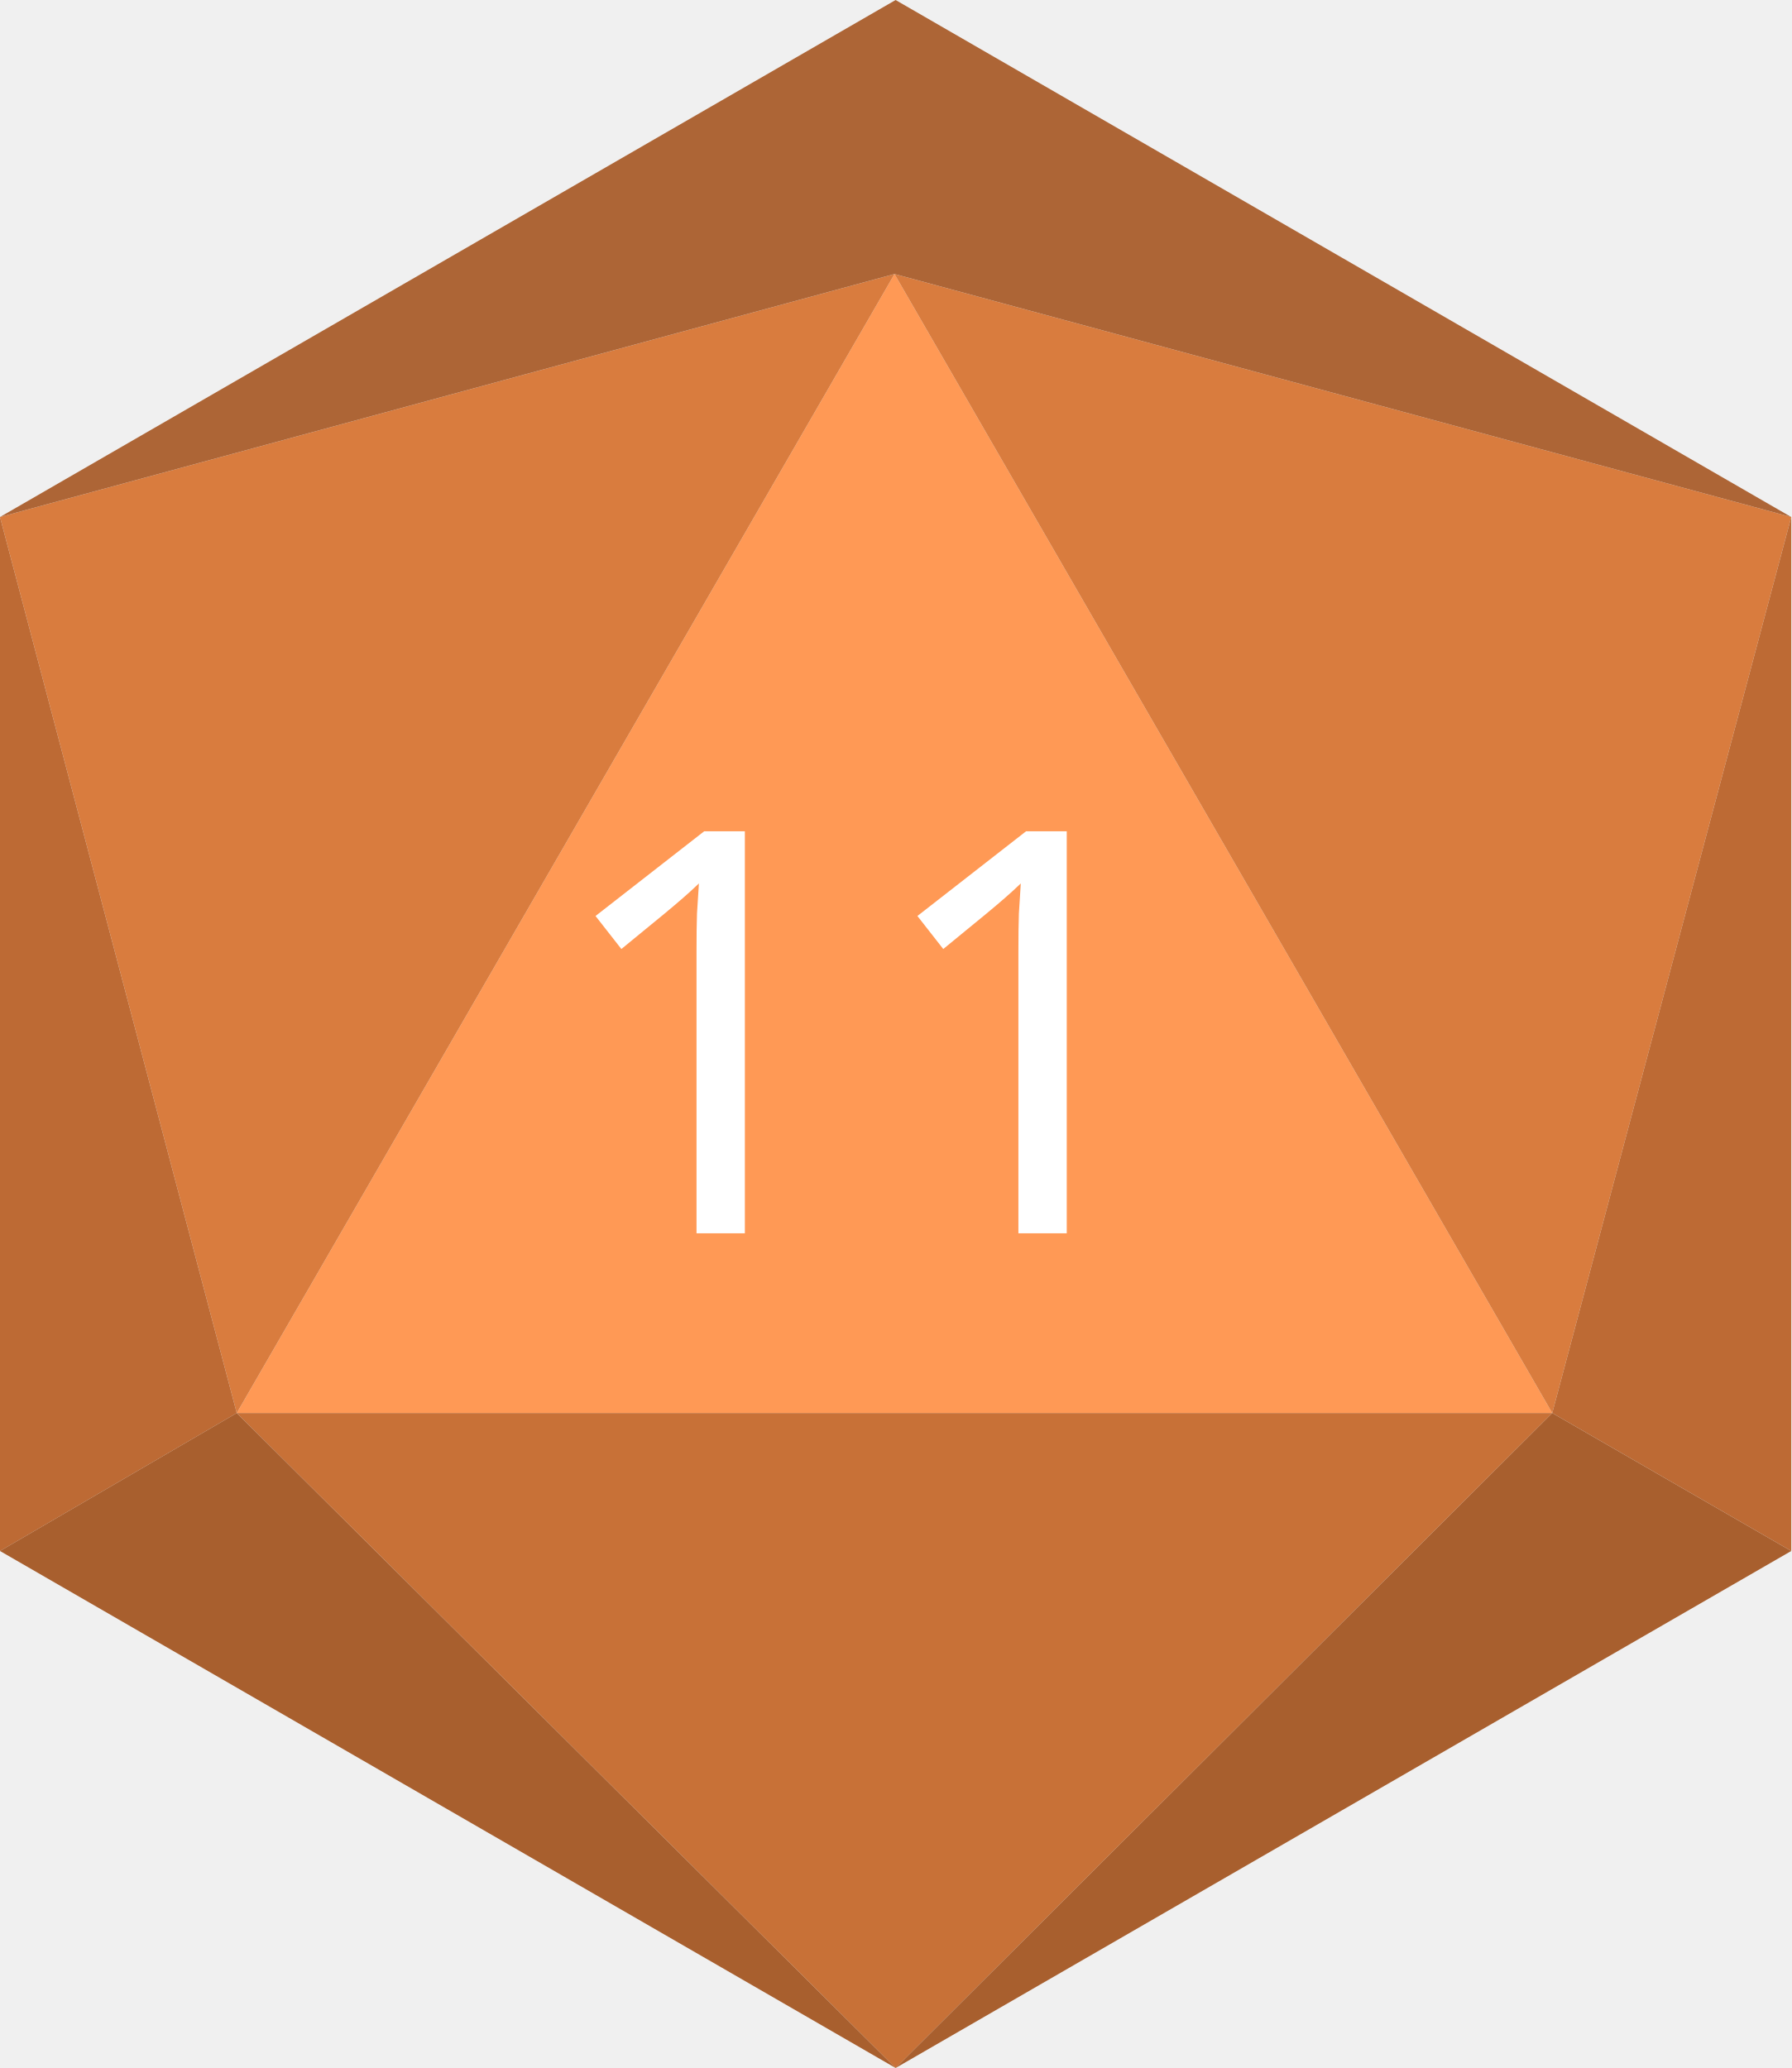
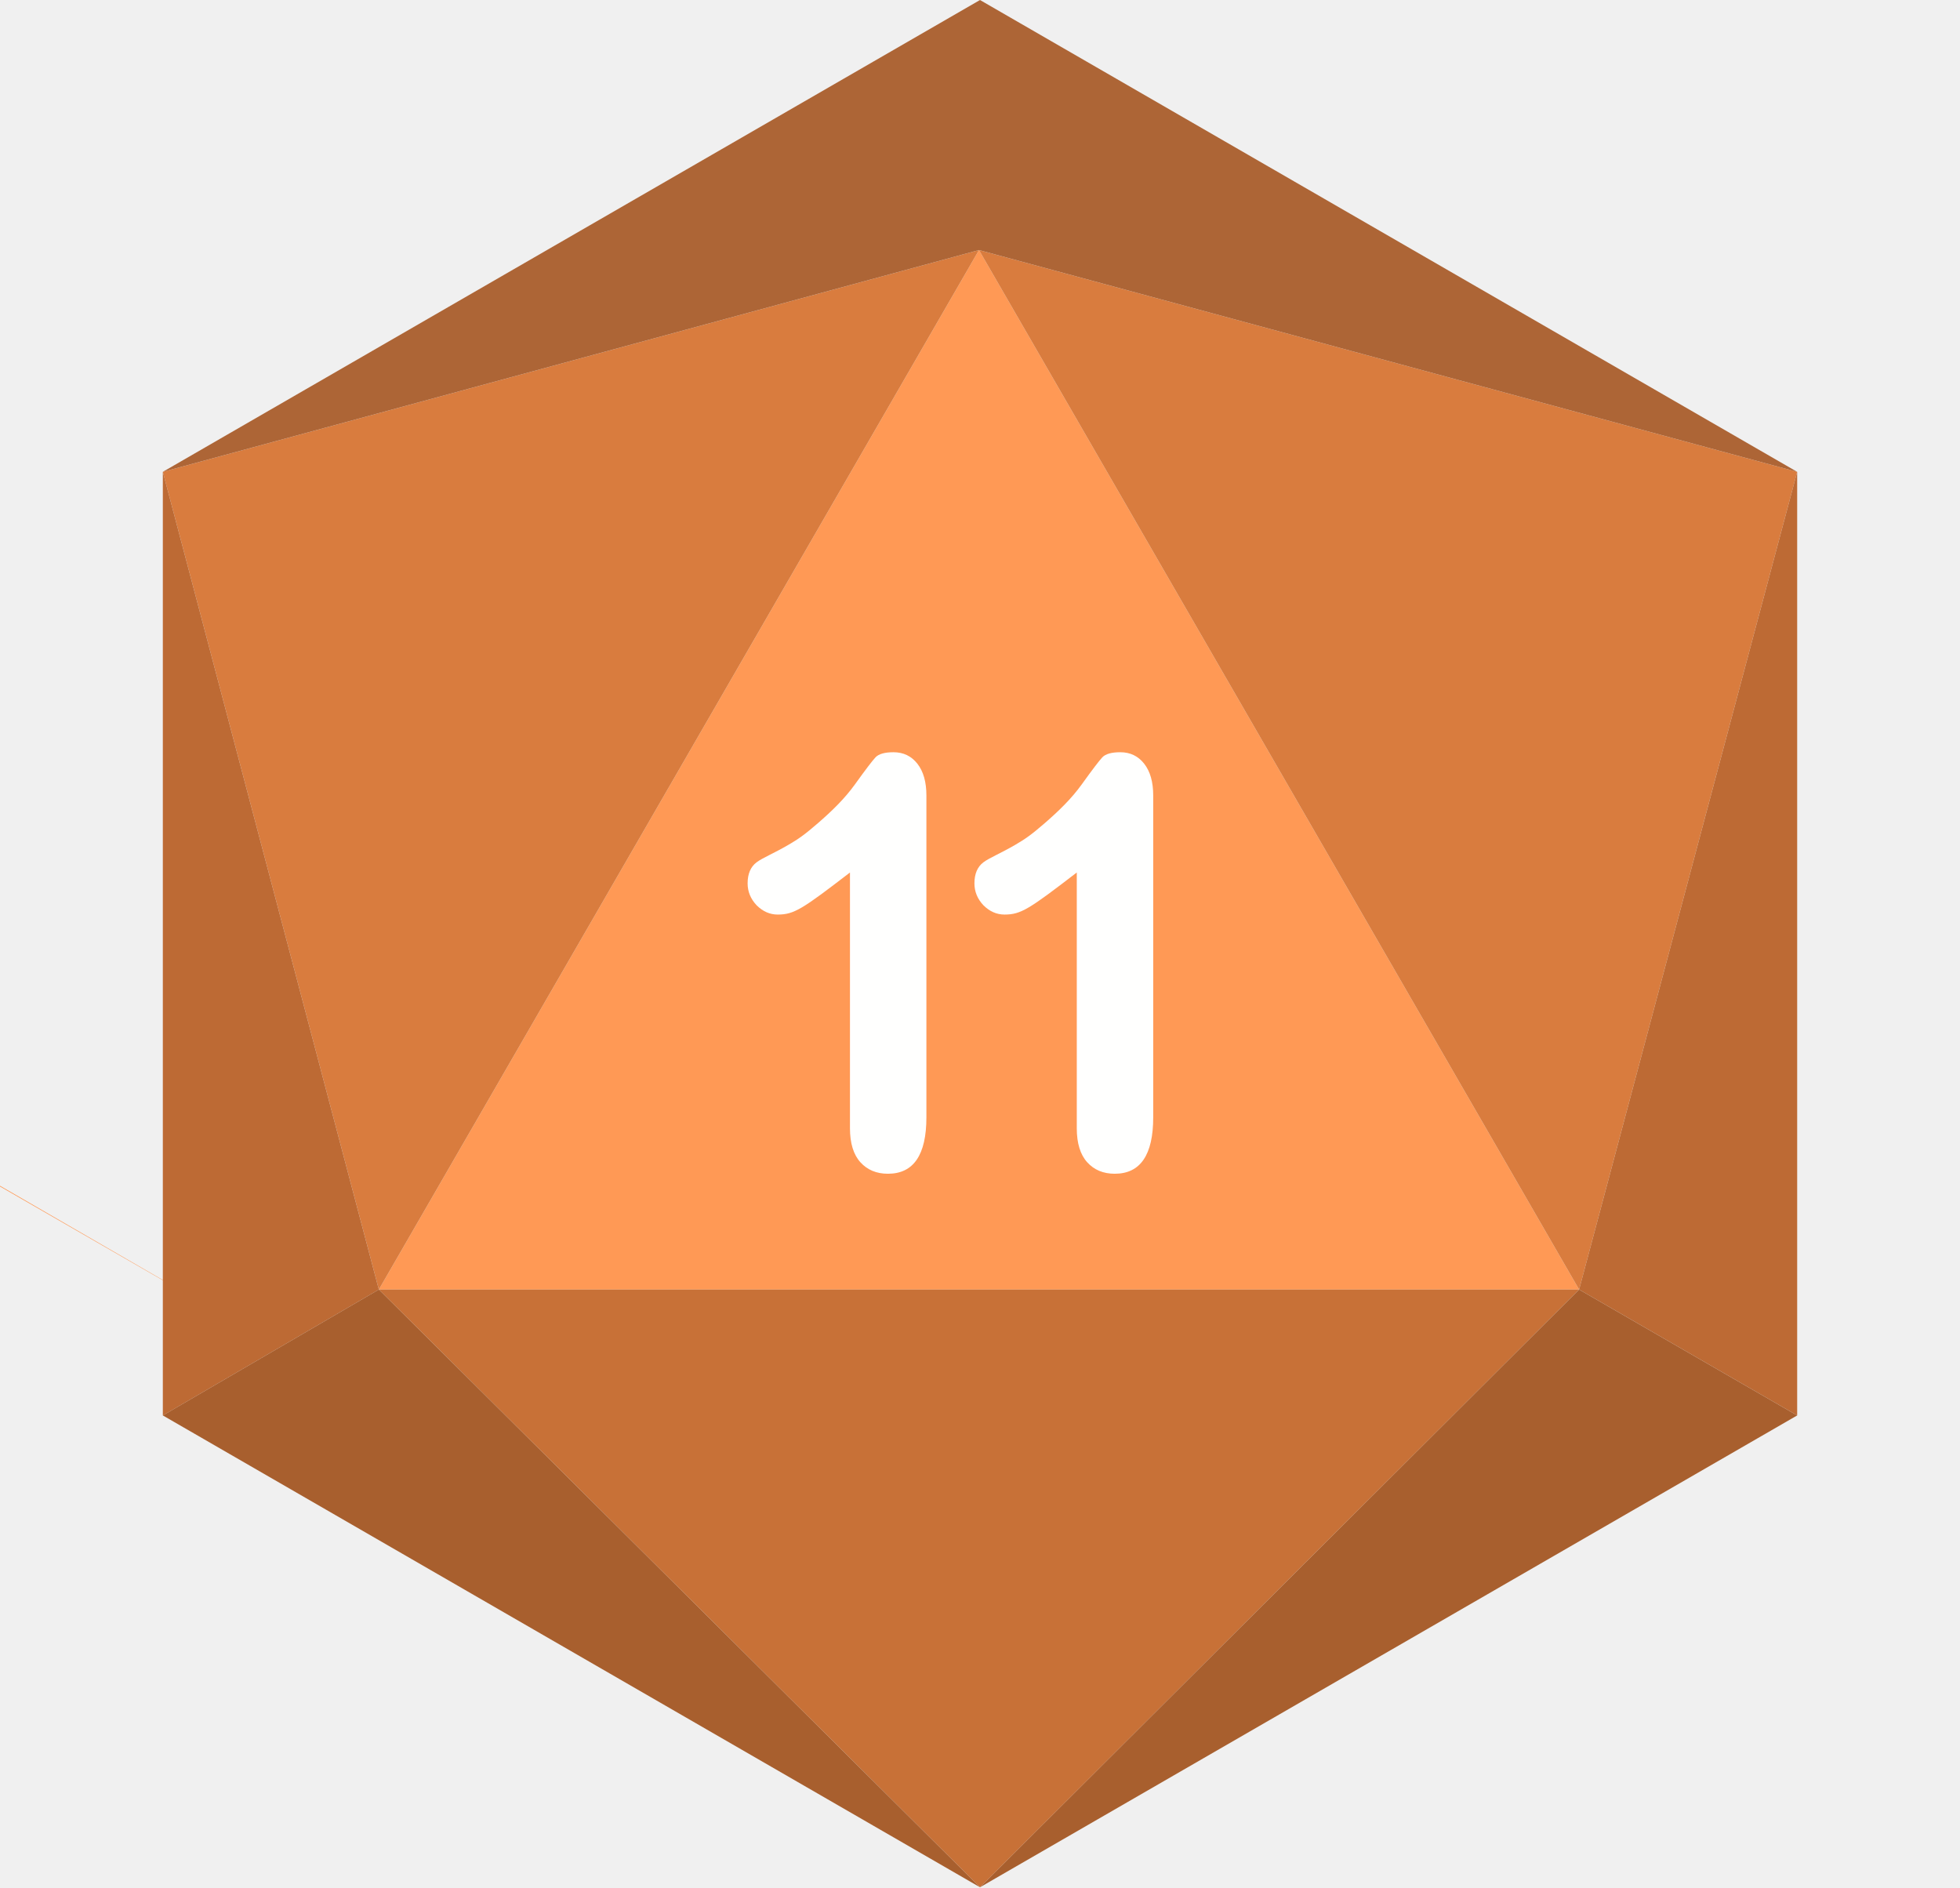
- <svg xmlns="http://www.w3.org/2000/svg" width="58.474mm" height="67.52mm" viewBox="0 0 58.474 67.52" version="1.1" id="svg8">
+ <svg xmlns="http://www.w3.org/2000/svg" width="36.351mm" height="35mm" viewBox="0 0 36.351 35" version="1.1" id="svg8">
  <defs id="defs2">
    <rect x="66.193" y="128.984" width="12.331" height="15.403" id="rect22" />
    <rect x="66.193" y="128.984" width="12.331" height="15.403" id="rect22-3" />
    <rect x="66.193" y="128.984" width="12.331" height="15.403" id="rect35" />
+     <filter style="color-interpolation-filters:sRGB" id="filter1586-6" x="-0" width="1" y="-7.1960421e-05" height="1">
+       <feGaussianBlur stdDeviation="0" id="feGaussianBlur1588-2" />
+     </filter>
+     <filter style="color-interpolation-filters:sRGB" id="filter1586-8" x="-0" width="1" y="-7.1960421e-05" height="1">
+       <feGaussianBlur stdDeviation="0" id="feGaussianBlur1588-28" />
+     </filter>
+     <filter style="color-interpolation-filters:sRGB" id="filter1586-7" x="-0" width="1" y="-7.1960421e-05" height="1">
+       <feGaussianBlur stdDeviation="0" id="feGaussianBlur1588-24" />
+     </filter>
+     <filter style="color-interpolation-filters:sRGB" id="filter1586-2" x="-0" width="1" y="-7.1960421e-05" height="1">
+       <feGaussianBlur stdDeviation="0" id="feGaussianBlur1588-1" />
+     </filter>
+     <filter style="color-interpolation-filters:sRGB" id="filter1586-2-8" x="-0" width="1" y="-7.1960421e-05" height="1">
+       <feGaussianBlur stdDeviation="0" id="feGaussianBlur1588-1-3" />
+     </filter>
+     <filter style="color-interpolation-filters:sRGB" id="filter1586-2-8-7" x="-0" width="1" y="-7.1960421e-05" height="1">
+       <feGaussianBlur stdDeviation="0" id="feGaussianBlur1588-1-3-0" />
+     </filter>
+     <filter style="color-interpolation-filters:sRGB" id="filter1586-2-8-7-3" x="-0" width="1" y="-7.1960421e-05" height="1">
+       <feGaussianBlur stdDeviation="0" id="feGaussianBlur1588-1-3-0-3" />
+     </filter>
+     <filter style="color-interpolation-filters:sRGB" id="filter1586-2-8-7-37" x="-0" width="1" y="-7.1960421e-05" height="1">
+       <feGaussianBlur stdDeviation="0" id="feGaussianBlur1588-1-3-0-9" />
+     </filter>
+     <filter style="color-interpolation-filters:sRGB" id="filter1586-2-8-7-0" x="-0" width="1" y="-7.1960421e-05" height="1">
+       <feGaussianBlur stdDeviation="0" id="feGaussianBlur1588-1-3-0-4" />
+     </filter>
+     <filter style="color-interpolation-filters:sRGB" id="filter1586-2-8-7-05" x="-0" width="1" y="-7.1960421e-05" height="1">
+       <feGaussianBlur stdDeviation="0" id="feGaussianBlur1588-1-3-0-2" />
+     </filter>
+     <filter style="color-interpolation-filters:sRGB" id="filter1586-2-8-7-5" x="-0" width="1" y="-7.1960421e-05" height="1">
+       <feGaussianBlur stdDeviation="0" id="feGaussianBlur1588-1-3-0-7" />
+     </filter>
+     <filter style="color-interpolation-filters:sRGB" id="filter1586-8-1" x="-0" width="1" y="-7.1960421e-05" height="1">
+       <feGaussianBlur stdDeviation="0" id="feGaussianBlur1588-28-9" />
+     </filter>
+     <filter style="color-interpolation-filters:sRGB" id="filter1586-2-8-7-5-7" x="-0" width="1" y="-7.1960421e-05" height="1">
+       <feGaussianBlur stdDeviation="0" id="feGaussianBlur1588-1-3-0-7-2" />
+     </filter>
+     <filter style="color-interpolation-filters:sRGB" id="filter1586-7-3" x="-0" width="1" y="-7.1960421e-05" height="1">
+       <feGaussianBlur stdDeviation="0" id="feGaussianBlur1588-24-1" />
+     </filter>
+     <filter style="color-interpolation-filters:sRGB" id="filter1586-8-3" x="-0" width="1" y="-7.1960421e-05" height="1">
+       <feGaussianBlur stdDeviation="0" id="feGaussianBlur1588-28-6" />
+     </filter>
+     <filter style="color-interpolation-filters:sRGB" id="filter1586-8-8" x="-0" width="1" y="-7.1960421e-05" height="1">
+       <feGaussianBlur stdDeviation="0" id="feGaussianBlur1588-28-5" />
+     </filter>
+     <filter style="color-interpolation-filters:sRGB" id="filter1586-8-7" x="-0" width="1" y="-7.1960421e-05" height="1">
+       <feGaussianBlur stdDeviation="0" id="feGaussianBlur1588-28-63" />
+     </filter>
+     <filter style="color-interpolation-filters:sRGB" id="filter1586-8-3-4" x="-0" width="1" y="-7.1960421e-05" height="1">
+       <feGaussianBlur stdDeviation="0" id="feGaussianBlur1588-28-6-8" />
+     </filter>
+     <filter style="color-interpolation-filters:sRGB" id="filter1586-8-8-1" x="-0" width="1" y="-7.1960421e-05" height="1">
+       <feGaussianBlur stdDeviation="0" id="feGaussianBlur1588-28-5-4" />
+     </filter>
  </defs>
-   <g id="layer1" transform="translate(-42.0514,-105.0695)">
-     <g id="g1801">
-       <path style="fill:#ff9955;fill-opacity:1;stroke:none;stroke-width:0.01;stroke-miterlimit:4;stroke-dasharray:none" id="path1681" d="m 71.252,-114.015 -21.472,-37.19 42.944,0 z" transform="scale(1,-1)" />
+   <g id="layer1" transform="translate(-52.65844,-113.6885)">
+     <g id="g4597" transform="translate(-77.32809,-48.13279)">
+       <path style="fill:#ff9955;fill-rule:evenodd;stroke-width:0.22" id="path16" d="m 87.298,146.188 -34.639,-0.003 17.322,-29.997 z" />
+       <path style="mix-blend-mode:normal;fill:#d97c3e;fill-opacity:1;stroke:none;stroke-width:0.22px;stroke-linecap:butt;stroke-linejoin:miter;stroke-opacity:1" d="m 69.981,116.188 17.317,30 1.712,-5.022 -19.029,-24.978" id="path961" />
+     </g>
+     <g aria-label="1" id="text64-7" style="font-size:17.639px;line-height:1.25;font-family:'Arial Rounded MT Bold';-inkscape-font-specification:'Arial Rounded MT Bold, Normal';font-variant-numeric:proportional-nums;text-align:center;text-anchor:middle;opacity:0.994;fill:#ffffff;fill-rule:nonzero;stroke-width:0.265;filter:url(#filter1586-8)" transform="matrix(0.6050805,0,0,0.6050805,-55.86073,51.69944)">
+       <path d="m 109.178,135.112 v -7.838 c -1.458,1.12 -1.71,1.289 -2.215,1.289 -0.241,0 -0.456,-0.095 -0.646,-0.284 -0.184,-0.195 -0.276,-0.419 -0.276,-0.672 0,-0.293 0.092,-0.508 0.276,-0.646 0.184,-0.138 0.529,-0.275 0.973,-0.534 0.313,-0.183 0.493,-0.307 0.908,-0.667 0.418,-0.363 0.814,-0.743 1.135,-1.19 0.322,-0.448 0.531,-0.723 0.629,-0.827 0.098,-0.103 0.281,-0.155 0.551,-0.155 0.304,0 0.548,0.118 0.732,0.353 0.184,0.235 0.276,0.56 0.276,0.973 v 9.862 c 0,1.154 -0.393,1.731 -1.18,1.731 -0.35,0 -0.632,-0.118 -0.844,-0.353 -0.212,-0.235 -0.319,-0.583 -0.319,-1.042 z" style="font-style:normal;font-variant:normal;font-weight:normal;font-stretch:normal;font-size:17.639px;font-family:'Arial Rounded MT Bold';-inkscape-font-specification:'Arial Rounded MT Bold, ';text-align:center;text-anchor:middle;fill:#ffffff;fill-rule:nonzero;stroke-width:0.265" id="path1133" />
+     </g>
+     <g aria-label="0" id="text64-75-5-6-73" style="font-size:17.639px;line-height:1.25;font-family:'Arial Rounded MT Bold';-inkscape-font-specification:'Arial Rounded MT Bold, Normal';font-variant-numeric:proportional-nums;text-align:center;text-anchor:middle;opacity:0.994;fill:#ffffff;fill-rule:nonzero;stroke-width:0.265;filter:url(#filter1586-2-8-7-5)" transform="matrix(0.6050805,0,0,0.6050805,12.50977,56.46513)">
+       <path d="m -67.941,128.269 q 0,1.412 -0.172,2.429 -0.172,1.016 -0.637,1.843 -0.586,1.016 -1.516,1.568 -0.93,0.551 -2.067,0.551 -1.309,0 -2.351,-0.741 -1.034,-0.741 -1.559,-2.05 -0.267,-0.715 -0.396,-1.576 -0.121,-0.87 -0.121,-1.878 0,-1.301 0.138,-2.343 0.138,-1.042 0.431,-1.791 0.508,-1.24 1.473,-1.886 0.973,-0.655 2.317,-0.655 0.887,0 1.611,0.293 0.723,0.284 1.266,0.844 0.551,0.551 0.93,1.369 0.655,1.421 0.655,4.022 z m -2.36,-0.172 q 0,-1.576 -0.189,-2.575 -0.189,-1.008 -0.637,-1.516 -0.448,-0.517 -1.24,-0.517 -1.137,0 -1.585,1.145 -0.439,1.145 -0.439,3.531 0,1.619 0.189,2.653 0.189,1.034 0.637,1.568 0.448,0.525 1.214,0.525 0.792,0 1.24,-0.551 0.448,-0.551 0.629,-1.576 0.181,-1.025 0.181,-2.687 z" style="font-style:normal;font-variant:normal;font-weight:normal;font-stretch:normal;font-size:17.639px;font-family:'Arial Rounded MT Bold';-inkscape-font-specification:'Arial Rounded MT Bold, ';text-align:center;text-anchor:middle;fill:#ffffff;fill-rule:nonzero;stroke-width:0.265" id="path265" />
+     </g>
+     <g id="g114" transform="translate(-158.7371,-37.6617)">
+       <path style="color:#000000;font-style:normal;font-variant:normal;font-weight:normal;font-stretch:normal;font-size:medium;line-height:normal;font-family:sans-serif;font-variant-ligatures:normal;font-variant-position:normal;font-variant-caps:normal;font-variant-numeric:normal;font-variant-alternates:normal;font-variant-east-asian:normal;font-feature-settings:normal;font-variation-settings:normal;text-indent:0;text-align:start;text-decoration:none;text-decoration-line:none;text-decoration-style:solid;text-decoration-color:#000000;letter-spacing:normal;word-spacing:normal;text-transform:none;writing-mode:lr-tb;direction:ltr;text-orientation:mixed;dominant-baseline:auto;baseline-shift:baseline;text-anchor:start;white-space:normal;shape-padding:0;shape-margin:0;inline-size:0;clip-rule:nonzero;display:inline;overflow:visible;visibility:visible;isolation:auto;mix-blend-mode:normal;color-interpolation:sRGB;color-interpolation-filters:linearRGB;solid-color:#000000;solid-opacity:1;vector-effect:none;fill:#ff9955;fill-opacity:1;fill-rule:evenodd;stroke:none;stroke-width:0.207;stroke-linecap:butt;stroke-linejoin:miter;stroke-miterlimit:4;stroke-dasharray:none;stroke-dashoffset:0;stroke-opacity:1;color-rendering:auto;image-rendering:auto;shape-rendering:auto;text-rendering:auto;enable-background:accumulate;stop-color:#000000" d="m 82.529,146.188 -26.695,-0.025 0.025,-26.695 26.695,0.025 z" id="path16-0" />
+       <path style="fill:#d97c3e;fill-opacity:1;stroke:none;stroke-width:0.207px;stroke-linecap:butt;stroke-linejoin:miter;stroke-opacity:1" d="m 55.859,119.469 26.695,0.025 3.28,-3.28 -26.695,-0.025 z" id="path1678" />
+       <path style="fill:#bd6a34;fill-opacity:1;stroke:none;stroke-width:0.207px;stroke-linecap:butt;stroke-linejoin:miter;stroke-opacity:1" d="m 82.554,119.494 3.28,-3.28 -0.025,26.695 -3.28,3.28 z" id="path1680" />
+     </g>
+     <path style="fill:#ff9955;fill-rule:evenodd;stroke-width:0.166" d="m 44.855,131.163 -0.015,0.026 v 5.1e-4 l 12.998,7.486 z" id="path16-1" />
+     <g id="g254" transform="translate(-125.8554,-60.95505)">
+       <path style="fill:#ff9955;fill-rule:evenodd;stroke-width:0.166" d="m 70.836,116.215 -12.998,22.461 0.055,0.032 25.907,-0.039 v 5.3e-4 l -12.98,7.519 12.998,-7.487 v -0.052 z" id="path244" />
+       <path id="path16-8" style="fill:#d97c3e;fill-opacity:1;fill-rule:evenodd;stroke-width:0.166" d="m 57.838,138.675 0.015,-15 12.998,-7.487 c -13.013,22.487 0,0 -13.013,22.487 z" />
+       <path id="path16-8-7" style="fill:#d97c3e;fill-opacity:1;fill-rule:evenodd;stroke-width:0.166" d="m 83.849,138.702 -0.015,-15 -12.998,-7.487 c 13.013,22.487 0,0 13.013,22.487 z" />
+       <path id="path16-8-2" style="fill:#c87137;fill-opacity:1;fill-rule:evenodd;stroke-width:0.166" d="m 83.8,138.669 -12.979,7.519 -13.002,-7.481 c 25.981,-0.039 0,0 25.981,-0.039 z" />
+     </g>
+     <g id="g4647" transform="translate(-118.9107,-36.42902)">
+       <path id="path16-4" style="fill:#ff9955;fill-rule:evenodd;stroke-width:0.135" d="m 70.196,116.237 -10.499,18.186 10.499,6.076 10.5,-6.076 z" />
+       <path style="fill:#d97c3e;fill-opacity:1;stroke:none;stroke-width:0.135px;stroke-linecap:butt;stroke-linejoin:miter;stroke-opacity:1" d="m 70.196,116.237 -10.5,18.186 -4.992,-0.37 0.491,-5.647 z" id="path491-3" />
+       <path id="path1338" style="fill:#bd6a34;fill-opacity:1;stroke:none;stroke-width:0.135px;stroke-linecap:butt;stroke-linejoin:miter;stroke-opacity:1" d="m 54.704,134.054 15.492,12.183 15.492,-12.183 -4.992,0.369 -10.5,6.076 -10.499,-6.076 z" />
+       <path style="fill:#d97c3e;fill-opacity:1;stroke:none;stroke-width:0.135px;stroke-linecap:butt;stroke-linejoin:miter;stroke-opacity:1" d="m 70.196,116.237 10.5,18.186 4.992,-0.37 -0.491,-5.647 z" id="path491-3-8" />
+     </g>
+     <g id="g4617" transform="translate(-43.6277,-72.6783)">
+       <path style="fill:#ff9955;stroke:none;stroke-width:0.098" id="path1462" transform="scale(1,-1)" d="m 70.711,-122.66 -8.781,-6.38 3.354,-10.322 10.854,0 3.354,10.322 z" />
+       <path id="path1462-1" style="fill:#d97c3e;fill-opacity:1;stroke:none;stroke-width:0.066" d="m 70.711,116.913 -8.829,2.828 -5.418,7.523 5.466,1.776 8.781,-6.38 8.781,6.38 5.466,-1.776 -5.418,-7.523 z" />
+       <path id="path1462-1-2" style="fill:#a85f2e;fill-opacity:1;stroke:none;stroke-width:0.066" d="m 70.711,146.913 -8.805,-2.902 3.378,-4.649 h 10.854 l 3.378,4.649 z" />
+       <path id="path1462-1-0-3" style="fill:#c87137;fill-opacity:1;stroke:none;stroke-width:0.066" d="m 56.426,136.534 5.48,7.477 3.378,-4.649 -3.354,-10.322 -5.466,-1.776 z" />
+       <path id="path1462-1-0-3-3" style="fill:#c87137;fill-opacity:1;stroke:none;stroke-width:0.066" d="m 84.997,136.534 -5.48,7.477 -3.378,-4.649 3.354,-10.322 5.466,-1.776 z" />
+     </g>
+     <g id="g1801" transform="matrix(0.5183619,0,0,0.5183619,33.88075,59.22446)">
+       <path style="fill:#ff9955;fill-opacity:1;stroke:none;stroke-width:0.01;stroke-miterlimit:4;stroke-dasharray:none" id="path1681" transform="scale(1,-1)" d="m 71.252,-114.015 -21.472,-37.19 42.944,0 z" />
      <path id="path1681-7" style="fill:#c87137;fill-opacity:1;stroke:none;stroke-width:0.008;stroke-miterlimit:4;stroke-dasharray:none" d="M 71.289,172.59 49.78,151.205 h 42.944 z" />
      <path id="path1681-7-8" style="fill:#d97c3e;fill-opacity:1;stroke:none;stroke-width:0.008;stroke-miterlimit:4;stroke-dasharray:none" d="m 42.051,121.95 29.201,-7.935 -21.472,37.19 z" />
      <path id="path1681-7-8-3" style="fill:#d97c3e;fill-opacity:1;stroke:none;stroke-width:0.008;stroke-miterlimit:4;stroke-dasharray:none" d="m 100.526,121.95 -29.274,-7.935 21.472,37.19 z" />
      <path style="fill:#bd6a34;fill-opacity:1;stroke:none;stroke-width:0.265px;stroke-linecap:butt;stroke-linejoin:miter;stroke-opacity:1" d="m 42.051,121.95 7.729,29.256 -7.729,4.504 -3e-6,-33.76" id="path1780" />
      <path style="fill:#bd6a34;fill-opacity:1;stroke:none;stroke-width:0.265px;stroke-linecap:butt;stroke-linejoin:miter;stroke-opacity:1" d="m 92.724,151.205 7.802,4.504 V 121.95 Z" id="path1782" />
      <path style="fill:#a85f2e;fill-opacity:1;stroke:none;stroke-width:0.265px;stroke-linecap:butt;stroke-linejoin:miter;stroke-opacity:1" d="m 49.78,151.205 -7.729,4.504 29.237,16.88 z" id="path1784" />
      <path style="fill:#a85f2e;fill-opacity:1;stroke:none;stroke-width:0.265px;stroke-linecap:butt;stroke-linejoin:miter;stroke-opacity:1" d="m 92.724,151.205 -21.435,21.384 29.237,-16.88 z" id="path1786" />
      <path style="fill:#ad6536;fill-opacity:1;stroke:none;stroke-width:0.265px;stroke-linecap:butt;stroke-linejoin:miter;stroke-opacity:1" d="m 71.252,114.015 -29.201,7.935 29.237,-16.88 29.237,16.88 z" id="path1790" />
    </g>
-     <text xml:space="preserve" style="font-size:18.371px;line-height:1.25;font-family:'Arial Rounded MT Bold';-inkscape-font-specification:'Arial Rounded MT Bold, Normal';font-variant-numeric:proportional-nums;fill:#ffffff;stroke-width:0.265" x="59.852" y="145.333" id="text1669">
-       <tspan x="59.852" y="145.333" style="fill:#ffffff;stroke-width:0.265" id="tspan1671">11</tspan>
-     </text>
+     <g aria-label="9" id="text64-75-5-6-70" style="font-size:17.639px;line-height:1.25;font-family:'Arial Rounded MT Bold';-inkscape-font-specification:'Arial Rounded MT Bold, Normal';font-variant-numeric:proportional-nums;text-align:center;text-anchor:middle;opacity:0.994;fill:#ffffff;fill-rule:nonzero;stroke-width:0.265;filter:url(#filter1586-2-8-7-05)" transform="matrix(0.6050805,0,0,0.6050805,-36.66228,79.51379)">
+       <path d="m 34.257,128.794 q -0.568,0.672 -1.275,1.016 -0.698,0.336 -1.55,0.336 -0.81,0 -1.516,-0.31 -0.698,-0.319 -1.214,-0.878 -0.508,-0.568 -0.784,-1.318 -0.276,-0.758 -0.276,-1.585 0,-0.887 0.31,-1.679 0.31,-0.801 0.887,-1.387 0.577,-0.586 1.369,-0.913 0.801,-0.327 1.766,-0.327 1.111,0 1.981,0.405 0.87,0.405 1.464,1.18 0.594,0.767 0.913,1.938 0.319,1.171 0.319,2.653 0,1.654 -0.336,2.92 -0.336,1.257 -0.982,2.119 -0.637,0.853 -1.533,1.275 -0.896,0.413 -2.033,0.413 -1.12,0 -1.946,-0.422 -0.827,-0.431 -1.257,-1.059 -0.431,-0.637 -0.431,-1.223 0,-0.362 0.267,-0.646 0.267,-0.284 0.68,-0.284 0.379,0 0.68,0.215 0.301,0.207 0.456,0.629 0.189,0.517 0.629,0.835 0.439,0.31 0.99,0.31 0.491,0 0.93,-0.25 0.439,-0.25 0.749,-0.706 0.62,-0.922 0.741,-3.256 z m -0.198,-2.635 q 0,-0.586 -0.164,-1.077 -0.155,-0.5 -0.448,-0.861 -0.284,-0.362 -0.689,-0.568 -0.396,-0.207 -0.87,-0.207 -0.818,0 -1.387,0.706 -0.568,0.698 -0.568,1.852 0,1.145 0.568,1.826 0.568,0.68 1.438,0.68 0.534,0 1.016,-0.276 0.491,-0.284 0.792,-0.818 0.31,-0.534 0.31,-1.257 z" style="font-style:normal;font-variant:normal;font-weight:normal;font-stretch:normal;font-size:17.639px;font-family:'Arial Rounded MT Bold';-inkscape-font-specification:'Arial Rounded MT Bold, ';text-align:center;text-anchor:middle;fill:#ffffff;fill-rule:nonzero;stroke-width:0.265" id="path262" />
+     </g>
+     <g aria-label="8" id="text64-75-5-6-7" style="font-size:17.639px;line-height:1.25;font-family:'Arial Rounded MT Bold';-inkscape-font-specification:'Arial Rounded MT Bold, Normal';font-variant-numeric:proportional-nums;text-align:center;text-anchor:middle;opacity:0.994;fill:#ffffff;fill-rule:nonzero;stroke-width:0.265;filter:url(#filter1586-2-8-7-0)" transform="matrix(0.6050805,0,0,0.6050805,10.53957,60.61783)">
+       <path d="m 17.641,125.039 q 0,-0.861 0.465,-1.619 0.474,-0.767 1.378,-1.223 0.913,-0.456 2.127,-0.456 1.025,0 1.8,0.267 0.775,0.267 1.292,0.741 0.517,0.465 0.767,1.059 0.25,0.586 0.25,1.249 0,0.844 -0.439,1.507 -0.431,0.663 -1.292,1.085 0.732,0.284 1.214,0.749 0.482,0.456 0.723,1.068 0.25,0.603 0.25,1.344 0,1.085 -0.525,1.972 -0.525,0.878 -1.542,1.378 -1.016,0.5 -2.394,0.5 -1.43,0 -2.446,-0.5 -1.016,-0.5 -1.533,-1.369 -0.517,-0.878 -0.517,-1.964 0,-2.317 2.188,-3.178 -1.766,-0.827 -1.766,-2.61 z m 6.175,5.702 q 0,-0.672 -0.276,-1.171 -0.276,-0.5 -0.775,-0.767 -0.5,-0.267 -1.12,-0.267 -0.878,0 -1.473,0.586 -0.594,0.586 -0.594,1.636 0,0.672 0.276,1.189 0.284,0.508 0.767,0.792 0.482,0.276 1.077,0.276 0.603,0 1.085,-0.284 0.482,-0.284 0.758,-0.801 0.276,-0.517 0.276,-1.189 z m -2.153,-7.355 q -0.81,0 -1.309,0.508 -0.491,0.5 -0.491,1.292 0,0.732 0.508,1.223 0.508,0.482 1.309,0.482 0.405,0 0.732,-0.129 0.336,-0.129 0.568,-0.353 0.241,-0.233 0.37,-0.543 0.129,-0.319 0.129,-0.698 0,-0.508 -0.233,-0.913 -0.224,-0.405 -0.637,-0.637 -0.413,-0.233 -0.947,-0.233 z" style="font-style:normal;font-variant:normal;font-weight:normal;font-stretch:normal;font-size:17.639px;font-family:'Arial Rounded MT Bold';-inkscape-font-specification:'Arial Rounded MT Bold, ';text-align:center;text-anchor:middle;fill:#ffffff;fill-rule:nonzero;stroke-width:0.265" id="path259" />
+     </g>
+     <g aria-label="7" id="text64-75-5-6-9" style="font-size:17.639px;line-height:1.25;font-family:'Arial Rounded MT Bold';-inkscape-font-specification:'Arial Rounded MT Bold, Normal';font-variant-numeric:proportional-nums;text-align:center;text-anchor:middle;opacity:0.994;fill:#ffffff;fill-rule:nonzero;stroke-width:0.265;filter:url(#filter1586-2-8-7-37)" transform="matrix(0.6050805,0,0,0.6050805,-1.922298,63.86796)">
+       <path d="m 12.151,122.188 h 5.736 q 0.827,0 1.197,0.258 0.37,0.258 0.37,0.853 0,0.362 -0.439,0.956 -0.431,0.594 -0.99,1.318 -0.551,0.715 -1.145,1.783 -0.586,1.068 -1.077,2.61 -0.207,0.68 -0.293,1.128 -0.086,0.448 -0.189,1.163 -0.103,0.715 -0.181,1.094 -0.181,0.878 -0.517,1.223 -0.327,0.336 -0.878,0.336 -0.525,0 -0.844,-0.362 -0.319,-0.37 -0.319,-1.085 0,-0.551 0.233,-1.499 0.233,-0.947 0.758,-2.265 0.525,-1.326 1.309,-2.713 0.792,-1.395 1.878,-2.773 h -4.608 q -0.723,0 -1.085,-0.258 -0.353,-0.267 -0.353,-0.827 0,-0.594 0.379,-0.767 0.379,-0.172 1.059,-0.172 z" style="font-style:normal;font-variant:normal;font-weight:normal;font-stretch:normal;font-size:17.639px;font-family:'Arial Rounded MT Bold';-inkscape-font-specification:'Arial Rounded MT Bold, ';text-align:center;text-anchor:middle;fill:#ffffff;fill-rule:nonzero;stroke-width:0.265" id="path256" />
+     </g>
+     <g aria-label="6" id="text64-75-5-6-5" style="font-size:17.639px;line-height:1.25;font-family:'Arial Rounded MT Bold';-inkscape-font-specification:'Arial Rounded MT Bold, Normal';font-variant-numeric:proportional-nums;text-align:center;text-anchor:middle;opacity:0.994;fill:#ffffff;fill-rule:nonzero;stroke-width:0.265;filter:url(#filter1586-2-8-7-3)" transform="matrix(0.6050805,0,0,0.6050805,-4.651673,63.87335)">
+       <path d="m -2.781,127.336 q 0.586,-0.698 1.275,-1.034 0.689,-0.336 1.542,-0.336 0.818,0 1.507,0.31 0.698,0.301 1.214,0.87 0.525,0.56 0.81,1.326 0.284,0.767 0.284,1.602 0,1.214 -0.56,2.205 -0.551,0.99 -1.55,1.55 -0.99,0.551 -2.248,0.551 -1.447,0 -2.498,-0.706 -1.051,-0.706 -1.611,-2.084 -0.551,-1.387 -0.551,-3.385 0,-1.628 0.336,-2.911 0.336,-1.283 0.965,-2.127 0.629,-0.844 1.524,-1.275 0.896,-0.431 2.041,-0.431 1.102,0 1.938,0.431 0.844,0.431 1.266,1.068 0.431,0.637 0.431,1.223 0,0.353 -0.267,0.646 -0.267,0.284 -0.68,0.284 -0.362,0 -0.672,-0.224 -0.31,-0.233 -0.456,-0.637 -0.198,-0.517 -0.629,-0.827 -0.431,-0.319 -0.999,-0.319 -0.456,0 -0.913,0.267 -0.448,0.258 -0.758,0.706 -0.629,0.913 -0.741,3.256 z m 2.325,5.349 q 0.87,0 1.438,-0.706 0.568,-0.715 0.568,-1.869 0,-0.784 -0.267,-1.344 -0.267,-0.568 -0.732,-0.861 -0.465,-0.301 -1.025,-0.301 -0.534,0 -1.025,0.284 -0.482,0.284 -0.784,0.827 -0.293,0.534 -0.293,1.257 0,1.163 0.603,1.938 0.603,0.775 1.516,0.775 z" style="font-style:normal;font-variant:normal;font-weight:normal;font-stretch:normal;font-size:17.639px;font-family:'Arial Rounded MT Bold';-inkscape-font-specification:'Arial Rounded MT Bold, ';text-align:center;text-anchor:middle;fill:#ffffff;fill-rule:nonzero;stroke-width:0.265" id="path268" />
+     </g>
+     <g aria-label="5" id="text64-75-5-6" style="font-size:17.639px;line-height:1.25;font-family:'Arial Rounded MT Bold';-inkscape-font-specification:'Arial Rounded MT Bold, Normal';font-variant-numeric:proportional-nums;text-align:center;text-anchor:middle;opacity:0.994;fill:#ffffff;fill-rule:nonzero;stroke-width:0.265;filter:url(#filter1586-2-8-7)" transform="matrix(0.6050805,0,0,0.6050805,-6.739984,59.92237)">
+       <path d="m -10.804,123.613 h -4.091 l -0.491,2.791 q 1.223,-0.655 2.257,-0.655 0.827,0 1.542,0.31 0.723,0.31 1.266,0.861 0.543,0.543 0.853,1.292 0.31,0.749 0.31,1.611 0,1.249 -0.56,2.274 -0.56,1.025 -1.619,1.628 -1.051,0.603 -2.429,0.603 -1.542,0 -2.506,-0.568 -0.956,-0.568 -1.361,-1.301 -0.396,-0.741 -0.396,-1.292 0,-0.336 0.276,-0.637 0.284,-0.301 0.706,-0.301 0.723,0 1.077,0.835 0.345,0.767 0.93,1.197 0.586,0.422 1.309,0.422 0.663,0 1.163,-0.345 0.5,-0.345 0.767,-0.947 0.276,-0.603 0.276,-1.369 0,-0.827 -0.293,-1.412 -0.293,-0.586 -0.784,-0.87 -0.491,-0.293 -1.094,-0.293 -0.741,0 -1.059,0.181 -0.319,0.181 -0.922,0.637 -0.594,0.448 -0.982,0.448 -0.422,0 -0.749,-0.301 -0.327,-0.31 -0.327,-0.698 0,-0.043 0.095,-0.586 l 0.723,-4.125 q 0.121,-0.741 0.448,-1.077 0.327,-0.336 1.068,-0.336 h 4.548 q 1.344,0 1.344,1.025 0,0.448 -0.327,0.723 -0.327,0.276 -0.965,0.276 z" style="font-style:normal;font-variant:normal;font-weight:normal;font-stretch:normal;font-size:17.639px;font-family:'Arial Rounded MT Bold';-inkscape-font-specification:'Arial Rounded MT Bold, ';text-align:center;text-anchor:middle;fill:#ffffff;fill-rule:nonzero;stroke-width:0.265" id="path271" />
+     </g>
+     <g aria-label="4" id="text64-75-5" style="font-size:17.639px;line-height:1.25;font-family:'Arial Rounded MT Bold';-inkscape-font-specification:'Arial Rounded MT Bold, Normal';font-variant-numeric:proportional-nums;text-align:center;text-anchor:middle;opacity:0.994;fill:#ffffff;fill-rule:nonzero;stroke-width:0.265;filter:url(#filter1586-2-8)" transform="matrix(0.6050805,0,0,0.6050805,45.51813,72.11703)">
+       <path d="m -38.061,131.711 v -1.602 h -4.324 q -0.818,0 -1.232,-0.37 -0.405,-0.37 -0.405,-1.008 0,-0.164 0.06,-0.327 0.06,-0.172 0.181,-0.353 0.121,-0.189 0.25,-0.362 0.129,-0.172 0.319,-0.422 l 4.565,-6.106 q 0.448,-0.603 0.732,-0.87 0.293,-0.276 0.698,-0.276 1.309,0 1.309,1.499 v 6.666 h 0.37 q 0.663,0 1.059,0.181 0.405,0.181 0.405,0.792 0,0.5 -0.327,0.732 -0.327,0.224 -0.982,0.224 h -0.525 v 1.602 q 0,0.663 -0.293,0.99 -0.293,0.319 -0.784,0.319 -0.482,0 -0.784,-0.327 -0.293,-0.336 -0.293,-0.982 z m -3.703,-3.531 h 3.703 v -5.004 z" style="font-style:normal;font-variant:normal;font-weight:normal;font-stretch:normal;font-size:17.639px;font-family:'Arial Rounded MT Bold';-inkscape-font-specification:'Arial Rounded MT Bold, ';text-align:center;text-anchor:middle;fill:#ffffff;fill-rule:nonzero;stroke-width:0.265" id="path274" />
+     </g>
+     <g aria-label="3" id="text64-75" style="font-size:17.639px;line-height:1.25;font-family:'Arial Rounded MT Bold';-inkscape-font-specification:'Arial Rounded MT Bold, Normal';font-variant-numeric:proportional-nums;text-align:center;text-anchor:middle;opacity:0.994;fill:#ffffff;fill-rule:nonzero;stroke-width:0.265;filter:url(#filter1586-2)" transform="matrix(0.6050805,0,0,0.6050805,-9.429166,70.66981)">
+       <path d="m -27.677,125.97 q 0.792,0 1.361,-0.465 0.577,-0.465 0.577,-1.335 0,-0.663 -0.456,-1.137 -0.456,-0.482 -1.232,-0.482 -0.525,0 -0.87,0.146 -0.336,0.146 -0.534,0.388 -0.198,0.241 -0.379,0.62 -0.172,0.379 -0.319,0.715 -0.086,0.181 -0.31,0.284 -0.224,0.103 -0.517,0.103 -0.345,0 -0.637,-0.276 -0.284,-0.284 -0.284,-0.749 0,-0.448 0.267,-0.939 0.276,-0.5 0.792,-0.947 0.525,-0.448 1.301,-0.715 0.775,-0.276 1.731,-0.276 0.835,0 1.524,0.233 0.689,0.224 1.197,0.655 0.508,0.431 0.767,0.999 0.258,0.568 0.258,1.223 0,0.861 -0.379,1.481 -0.37,0.612 -1.068,1.197 0.672,0.362 1.128,0.827 0.465,0.465 0.698,1.034 0.233,0.56 0.233,1.214 0,0.784 -0.319,1.516 -0.31,0.732 -0.922,1.309 -0.612,0.568 -1.456,0.896 -0.835,0.319 -1.852,0.319 -1.034,0 -1.852,-0.37 -0.818,-0.37 -1.352,-0.922 -0.525,-0.56 -0.801,-1.154 -0.267,-0.594 -0.267,-0.982 0,-0.5 0.319,-0.801 0.327,-0.31 0.81,-0.31 0.241,0 0.465,0.146 0.224,0.138 0.293,0.336 0.448,1.197 0.956,1.783 0.517,0.577 1.447,0.577 0.534,0 1.025,-0.258 0.5,-0.267 0.818,-0.784 0.327,-0.517 0.327,-1.197 0,-1.008 -0.551,-1.576 -0.551,-0.577 -1.533,-0.577 -0.172,0 -0.534,0.035 -0.362,0.034 -0.465,0.034 -0.474,0 -0.732,-0.233 -0.258,-0.241 -0.258,-0.663 0,-0.413 0.31,-0.663 0.31,-0.258 0.922,-0.258 z" style="font-style:normal;font-variant:normal;font-weight:normal;font-stretch:normal;font-size:17.639px;font-family:'Arial Rounded MT Bold';-inkscape-font-specification:'Arial Rounded MT Bold, ';text-align:center;text-anchor:middle;fill:#ffffff;fill-rule:nonzero;stroke-width:0.265" id="path277" />
+     </g>
+     <g aria-label="2" id="text64-2" style="font-size:17.639px;line-height:1.25;font-family:'Arial Rounded MT Bold';-inkscape-font-specification:'Arial Rounded MT Bold, Normal';font-variant-numeric:proportional-nums;text-align:center;text-anchor:middle;opacity:0.994;fill:#ffffff;fill-rule:nonzero;stroke-width:0.265;filter:url(#filter1586-7)" transform="matrix(0.6050805,0,0,0.6050805,111.5653,61.58761)">
+       <path d="m -181.042,157.507 h 4.496 q 0.672,0 1.025,0.276 0.353,0.276 0.353,0.749 0,0.422 -0.284,0.715 -0.276,0.293 -0.844,0.293 h -6.339 q -0.646,0 -1.008,-0.353 -0.362,-0.362 -0.362,-0.844 0,-0.31 0.233,-0.818 0.233,-0.517 0.508,-0.81 1.145,-1.189 2.067,-2.033 0.922,-0.853 1.318,-1.12 0.706,-0.5 1.171,-0.999 0.474,-0.508 0.715,-1.034 0.25,-0.534 0.25,-1.042 0,-0.551 -0.267,-0.982 -0.258,-0.439 -0.715,-0.68 -0.448,-0.241 -0.982,-0.241 -1.128,0 -1.774,0.99 -0.086,0.129 -0.293,0.706 -0.198,0.577 -0.456,0.887 -0.25,0.31 -0.741,0.31 -0.431,0 -0.715,-0.284 -0.284,-0.284 -0.284,-0.775 0,-0.594 0.267,-1.24 0.267,-0.646 0.792,-1.171 0.534,-0.525 1.344,-0.844 0.818,-0.327 1.912,-0.327 1.318,0 2.248,0.413 0.603,0.276 1.059,0.758 0.456,0.482 0.706,1.12 0.258,0.629 0.258,1.309 0,1.068 -0.534,1.946 -0.525,0.87 -1.077,1.369 -0.551,0.491 -1.852,1.55 -1.292,1.059 -1.774,1.645 -0.207,0.233 -0.422,0.56 z" style="font-style:normal;font-variant:normal;font-weight:normal;font-stretch:normal;font-size:17.639px;font-family:'Arial Rounded MT Bold';-inkscape-font-specification:'Arial Rounded MT Bold, ';text-align:center;text-anchor:middle;fill:#ffffff;fill-rule:nonzero;stroke-width:0.265" id="path280" />
+     </g>
+     <path id="path1027-2" style="font-style:normal;font-variant:normal;font-weight:normal;font-stretch:normal;font-size:17.639px;line-height:1.25;font-family:'Arial Rounded MT Bold';-inkscape-font-specification:'Arial Rounded MT Bold, ';font-variant-numeric:proportional-nums;text-align:center;text-anchor:middle;opacity:0.994;fill:#ffffff;fill-rule:nonzero;stroke-width:1;filter:url(#filter1586-6)" d="m 225.479,78.289 c -1.324,0 -2.386,0.444 -3.189,1.334 -0.803,0.89 -1.205,2.203 -1.205,3.939 v 8.512 21.109 8.512 c 0,1.736 0.402,3.05 1.205,3.939 0.803,0.89 1.866,1.334 3.189,1.334 2.583,0 4.042,-1.65 4.381,-4.943 l 0.078,0.078 v -1.678 -35.594 -1.678 l -0.078,0.08 c -0.339,-3.294 -1.797,-4.945 -4.381,-4.945 z" transform="matrix(-0.1600942,0,0,0.1600942,51.07157,132.9845)" />
+     <g aria-label="1" id="text64-7-2" style="font-size:17.639px;line-height:1.25;font-family:'Arial Rounded MT Bold';-inkscape-font-specification:'Arial Rounded MT Bold, Normal';font-variant-numeric:proportional-nums;text-align:center;text-anchor:middle;opacity:0.994;fill:#ffffff;fill-rule:nonzero;stroke-width:0.265;filter:url(#filter1586-8-1)" transform="matrix(0.7935463,0,0,0.7935463,-64.93215,12.9554)" />
+     <g aria-label="0" id="text64-75-5-6-73-2" style="font-size:17.639px;line-height:1.25;font-family:'Arial Rounded MT Bold';-inkscape-font-specification:'Arial Rounded MT Bold, Normal';font-variant-numeric:proportional-nums;text-align:center;text-anchor:middle;opacity:0.994;fill:#ffffff;fill-rule:nonzero;stroke-width:0.265;filter:url(#filter1586-2-8-7-5-7)" transform="matrix(0.6050805,0,0,0.6050805,33.34347,30.62967)">
+       <path id="path265-6" style="font-style:normal;font-variant:normal;font-weight:normal;font-stretch:normal;font-size:17.639px;font-family:'Arial Rounded MT Bold';-inkscape-font-specification:'Arial Rounded MT Bold, ';text-align:center;text-anchor:middle;fill:#ffffff;fill-rule:nonzero;stroke-width:0.265" d="m -10.979,146.291 q 0,1.412 -0.172,2.429 -0.172,1.016 -0.637,1.843 -0.586,1.016 -1.516,1.568 -0.93,0.551 -2.067,0.551 -1.309,0 -2.351,-0.741 -1.034,-0.741 -1.559,-2.05 -0.267,-0.715 -0.396,-1.576 -0.121,-0.87 -0.121,-1.878 0,-1.301 0.138,-2.343 0.138,-1.042 0.431,-1.791 0.508,-1.24 1.473,-1.886 0.973,-0.655 2.317,-0.655 0.887,0 1.611,0.293 0.723,0.284 1.266,0.844 0.551,0.551 0.93,1.369 0.655,1.421 0.655,4.022 z m -2.36,-0.172 q 0,-1.576 -0.189,-2.575 -0.189,-1.008 -0.637,-1.516 -0.448,-0.517 -1.24,-0.517 -1.137,0 -1.585,1.145 -0.439,1.145 -0.439,3.531 0,1.619 0.189,2.653 0.189,1.034 0.637,1.568 0.448,0.525 1.214,0.525 0.792,0 1.24,-0.551 0.448,-0.551 0.629,-1.576 0.181,-1.025 0.181,-2.687 z m -10.604,5.168 v -7.838 c -1.458,1.12 -1.71,1.289 -2.215,1.289 -0.241,0 -0.456,-0.095 -0.646,-0.284 -0.184,-0.195 -0.276,-0.419 -0.276,-0.672 0,-0.293 0.092,-0.508 0.276,-0.646 0.184,-0.138 0.529,-0.275 0.973,-0.534 0.313,-0.183 0.493,-0.307 0.908,-0.667 0.418,-0.363 0.814,-0.743 1.135,-1.19 0.322,-0.448 0.531,-0.723 0.629,-0.827 0.098,-0.103 0.281,-0.155 0.551,-0.155 0.304,0 0.548,0.118 0.732,0.353 0.184,0.235 0.276,0.56 0.276,0.973 v 9.862 c 0,1.154 -0.393,1.731 -1.18,1.731 -0.35,0 -0.632,-0.118 -0.844,-0.353 -0.212,-0.235 -0.319,-0.583 -0.319,-1.042 z" />
+     </g>
+     <g aria-label="1" id="text64-7-1" style="font-size:17.639px;line-height:1.25;font-family:'Arial Rounded MT Bold';-inkscape-font-specification:'Arial Rounded MT Bold, Normal';font-variant-numeric:proportional-nums;text-align:center;text-anchor:middle;opacity:0.994;fill:#ffffff;fill-rule:nonzero;stroke-width:0.265;filter:url(#filter1586-8-3)" transform="matrix(0.6050805,0,0,0.6050805,-54.36827,52.01366)" />
+     <g aria-label="2" id="text64-2-0" style="font-size:17.639px;line-height:1.25;font-family:'Arial Rounded MT Bold';-inkscape-font-specification:'Arial Rounded MT Bold, Normal';font-variant-numeric:proportional-nums;text-align:center;text-anchor:middle;opacity:0.994;fill:#ffffff;fill-rule:nonzero;stroke-width:0.265;filter:url(#filter1586-7-3)" transform="matrix(0.6050805,0,0,0.6050805,122.1717,43.10764)">
+       <path id="path280-4" style="font-style:normal;font-variant:normal;font-weight:normal;font-stretch:normal;font-size:17.639px;font-family:'Arial Rounded MT Bold';-inkscape-font-specification:'Arial Rounded MT Bold, ';text-align:center;text-anchor:middle;fill:#ffffff;fill-rule:nonzero;stroke-width:0.265" d="m -220.954,137.032 h 4.496 q 0.672,0 1.025,0.276 0.353,0.276 0.353,0.749 0,0.422 -0.284,0.715 -0.276,0.293 -0.844,0.293 h -6.339 q -0.646,0 -1.008,-0.353 -0.362,-0.362 -0.362,-0.844 0,-0.31 0.233,-0.818 0.233,-0.517 0.508,-0.81 1.145,-1.189 2.067,-2.033 0.922,-0.853 1.318,-1.12 0.706,-0.5 1.171,-0.999 0.474,-0.508 0.715,-1.034 0.25,-0.534 0.25,-1.042 0,-0.551 -0.267,-0.982 -0.258,-0.439 -0.715,-0.68 -0.448,-0.241 -0.982,-0.241 -1.128,0 -1.774,0.99 -0.086,0.129 -0.293,0.706 -0.198,0.577 -0.456,0.887 -0.25,0.31 -0.741,0.31 -0.431,0 -0.715,-0.284 -0.284,-0.284 -0.284,-0.775 0,-0.594 0.267,-1.24 0.267,-0.646 0.792,-1.171 0.534,-0.525 1.344,-0.844 0.818,-0.327 1.912,-0.327 1.318,0 2.248,0.413 0.603,0.276 1.059,0.758 0.456,0.482 0.706,1.12 0.258,0.629 0.258,1.309 0,1.068 -0.534,1.946 -0.525,0.87 -1.077,1.369 -0.551,0.491 -1.852,1.55 -1.292,1.059 -1.774,1.645 -0.207,0.233 -0.422,0.56 z m -7.516,0.745 v -7.838 c -1.458,1.12 -1.71,1.289 -2.215,1.289 -0.241,0 -0.456,-0.095 -0.646,-0.284 -0.184,-0.195 -0.276,-0.419 -0.276,-0.672 0,-0.293 0.092,-0.508 0.276,-0.646 0.184,-0.138 0.529,-0.275 0.973,-0.534 0.313,-0.183 0.493,-0.307 0.908,-0.667 0.418,-0.363 0.814,-0.743 1.135,-1.19 0.322,-0.448 0.531,-0.723 0.629,-0.827 0.098,-0.103 0.281,-0.155 0.551,-0.155 0.304,0 0.548,0.118 0.732,0.353 0.184,0.235 0.276,0.56 0.276,0.973 v 9.862 c 0,1.154 -0.393,1.731 -1.18,1.731 -0.35,0 -0.632,-0.118 -0.844,-0.353 -0.212,-0.235 -0.319,-0.583 -0.319,-1.042 z" />
+     </g>
+     <g aria-label="1" id="text64-7-4" style="font-size:17.639px;line-height:1.25;font-family:'Arial Rounded MT Bold';-inkscape-font-specification:'Arial Rounded MT Bold, Normal';font-variant-numeric:proportional-nums;text-align:center;text-anchor:middle;opacity:0.994;fill:#ffffff;fill-rule:nonzero;stroke-width:0.265;filter:url(#filter1586-8-8)" transform="matrix(0.6050805,0,0,0.6050805,-51.65431,51.69944)">
+       <path d="m 109.178,135.112 v -7.838 c -1.458,1.12 -1.71,1.289 -2.215,1.289 -0.241,0 -0.456,-0.095 -0.646,-0.284 -0.184,-0.195 -0.276,-0.419 -0.276,-0.672 0,-0.293 0.092,-0.508 0.276,-0.646 0.184,-0.138 0.529,-0.275 0.973,-0.534 0.313,-0.183 0.493,-0.307 0.908,-0.667 0.418,-0.363 0.814,-0.743 1.135,-1.19 0.322,-0.448 0.531,-0.723 0.629,-0.827 0.098,-0.103 0.281,-0.155 0.551,-0.155 0.304,0 0.548,0.118 0.732,0.353 0.184,0.235 0.276,0.56 0.276,0.973 v 9.862 c 0,1.154 -0.393,1.731 -1.18,1.731 -0.35,0 -0.632,-0.118 -0.844,-0.353 -0.212,-0.235 -0.319,-0.583 -0.319,-1.042 z" style="font-style:normal;font-variant:normal;font-weight:normal;font-stretch:normal;font-size:17.639px;font-family:'Arial Rounded MT Bold';-inkscape-font-specification:'Arial Rounded MT Bold, ';text-align:center;text-anchor:middle;fill:#ffffff;fill-rule:nonzero;stroke-width:0.265" id="path1133-2" />
+     </g>
+     <g aria-label="1" id="text64-7-3" style="font-size:17.639px;line-height:1.25;font-family:'Arial Rounded MT Bold';-inkscape-font-specification:'Arial Rounded MT Bold, Normal';font-variant-numeric:proportional-nums;text-align:center;text-anchor:middle;opacity:0.994;fill:#ffffff;fill-rule:nonzero;stroke-width:0.265;filter:url(#filter1586-8-7)" transform="matrix(0.6647632,0,0,0.6647632,-13.57879,91.12448)" />
+     <g aria-label="1" id="text64-7-1-3" style="font-size:17.639px;line-height:1.25;font-family:'Arial Rounded MT Bold';-inkscape-font-specification:'Arial Rounded MT Bold, Normal';font-variant-numeric:proportional-nums;text-align:center;text-anchor:middle;opacity:0.994;fill:#ffffff;fill-rule:nonzero;stroke-width:0.265;filter:url(#filter1586-8-3-4)" transform="matrix(0.6647632,0,0,0.6647632,-11.93912,91.4697)" />
+     <g aria-label="1" id="text64-7-4-3" style="font-size:17.639px;line-height:1.25;font-family:'Arial Rounded MT Bold';-inkscape-font-specification:'Arial Rounded MT Bold, Normal';font-variant-numeric:proportional-nums;text-align:center;text-anchor:middle;opacity:0.994;fill:#ffffff;fill-rule:nonzero;stroke-width:0.265;filter:url(#filter1586-8-8-1)" transform="matrix(0.6050805,0,0,0.6050805,57.66032,102.8844)">
+       <path id="path1133-2-7" style="font-style:normal;font-variant:normal;font-weight:normal;font-stretch:normal;font-size:17.639px;font-family:'Arial Rounded MT Bold';-inkscape-font-specification:'Arial Rounded MT Bold, ';text-align:center;text-anchor:middle;fill:#ffffff;fill-rule:nonzero;stroke-width:0.265" d="m 24.738,52.435 v -7.838 c -1.458,1.12 -1.71,1.289 -2.215,1.289 -0.241,0 -0.456,-0.095 -0.646,-0.284 -0.184,-0.195 -0.276,-0.419 -0.276,-0.672 0,-0.293 0.092,-0.508 0.276,-0.646 0.184,-0.138 0.529,-0.275 0.973,-0.534 0.313,-0.183 0.493,-0.307 0.908,-0.667 0.418,-0.363 0.814,-0.743 1.135,-1.19 0.322,-0.448 0.531,-0.723 0.629,-0.827 0.098,-0.103 0.281,-0.155 0.551,-0.155 0.304,0 0.548,0.118 0.732,0.353 0.184,0.235 0.276,0.56 0.276,0.973 v 9.862 c 0,1.154 -0.393,1.731 -1.18,1.731 -0.35,0 -0.632,-0.118 -0.844,-0.353 -0.212,-0.235 -0.319,-0.583 -0.319,-1.042 z m -6.952,0 v -7.838 c -1.458,1.12 -1.71,1.289 -2.215,1.289 -0.241,0 -0.456,-0.095 -0.646,-0.284 -0.184,-0.195 -0.276,-0.419 -0.276,-0.672 0,-0.293 0.092,-0.508 0.276,-0.646 0.184,-0.138 0.529,-0.275 0.973,-0.534 0.313,-0.183 0.493,-0.307 0.908,-0.667 0.418,-0.363 0.814,-0.743 1.135,-1.19 0.322,-0.448 0.531,-0.723 0.629,-0.827 0.098,-0.103 0.281,-0.155 0.551,-0.155 0.304,0 0.548,0.118 0.732,0.353 0.184,0.235 0.276,0.56 0.276,0.973 v 9.862 c 0,1.154 -0.393,1.731 -1.18,1.731 -0.35,0 -0.632,-0.118 -0.844,-0.353 -0.212,-0.235 -0.319,-0.583 -0.319,-1.042 z" />
+     </g>
  </g>
</svg>
